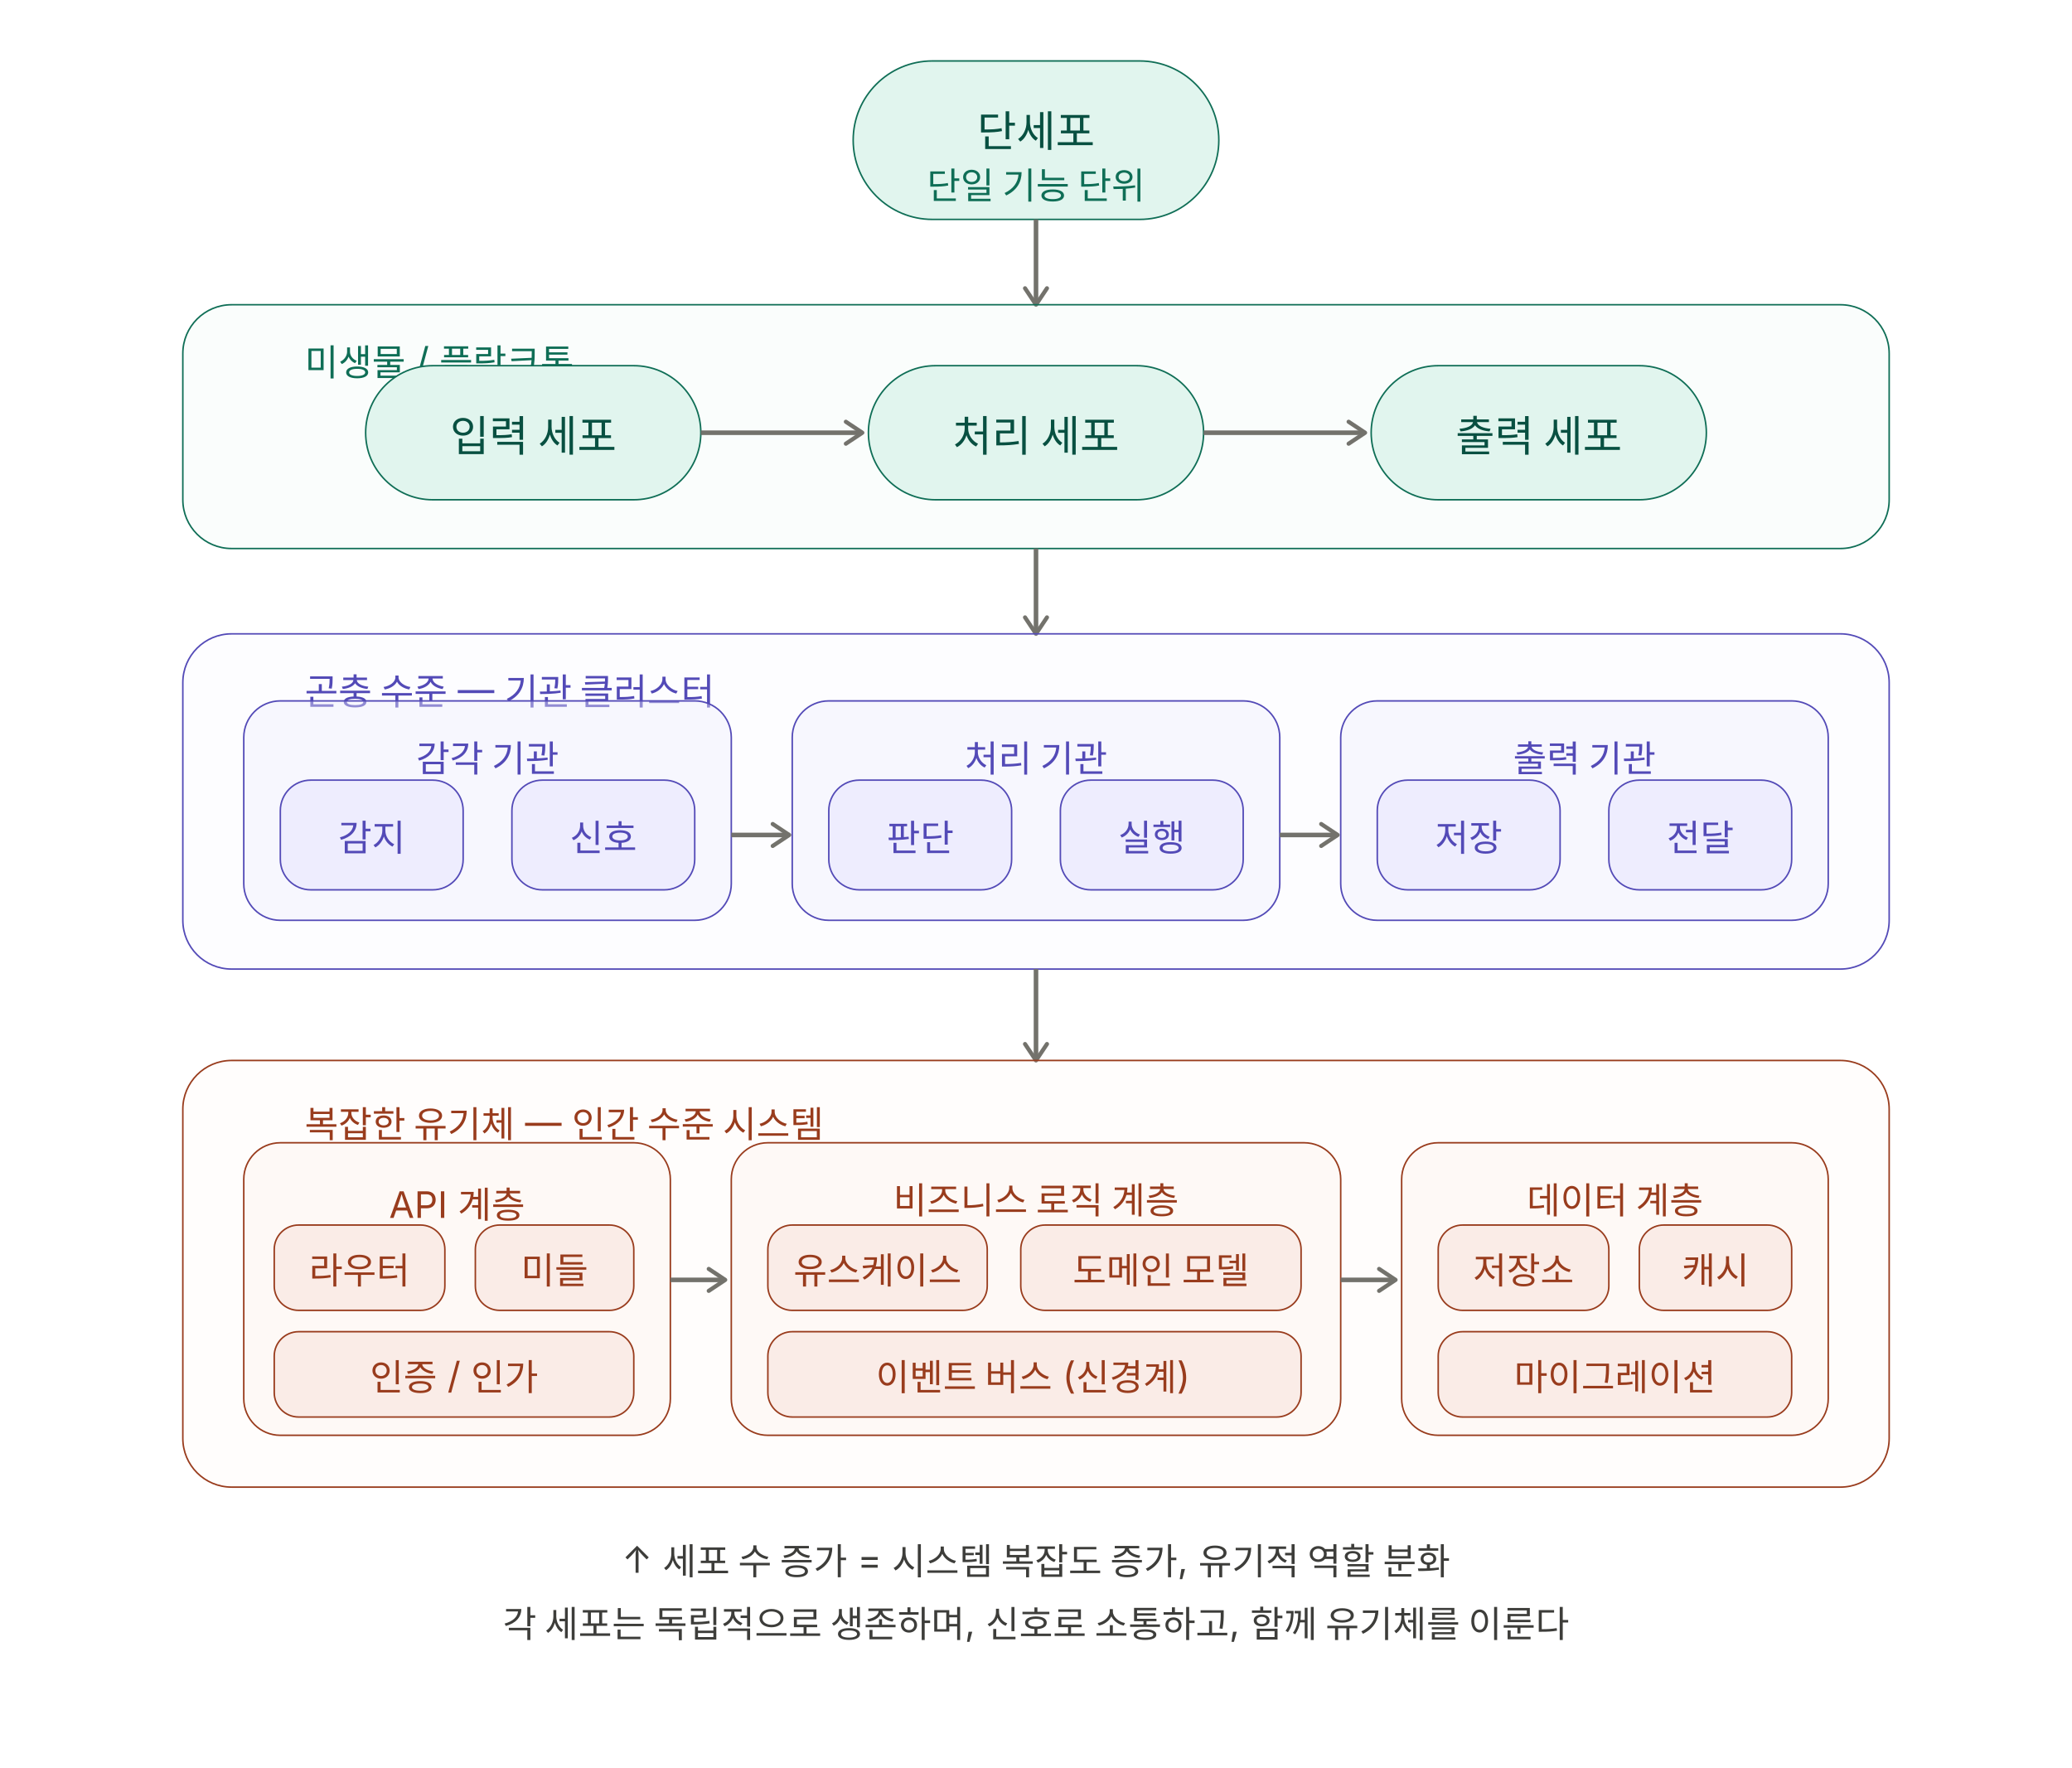
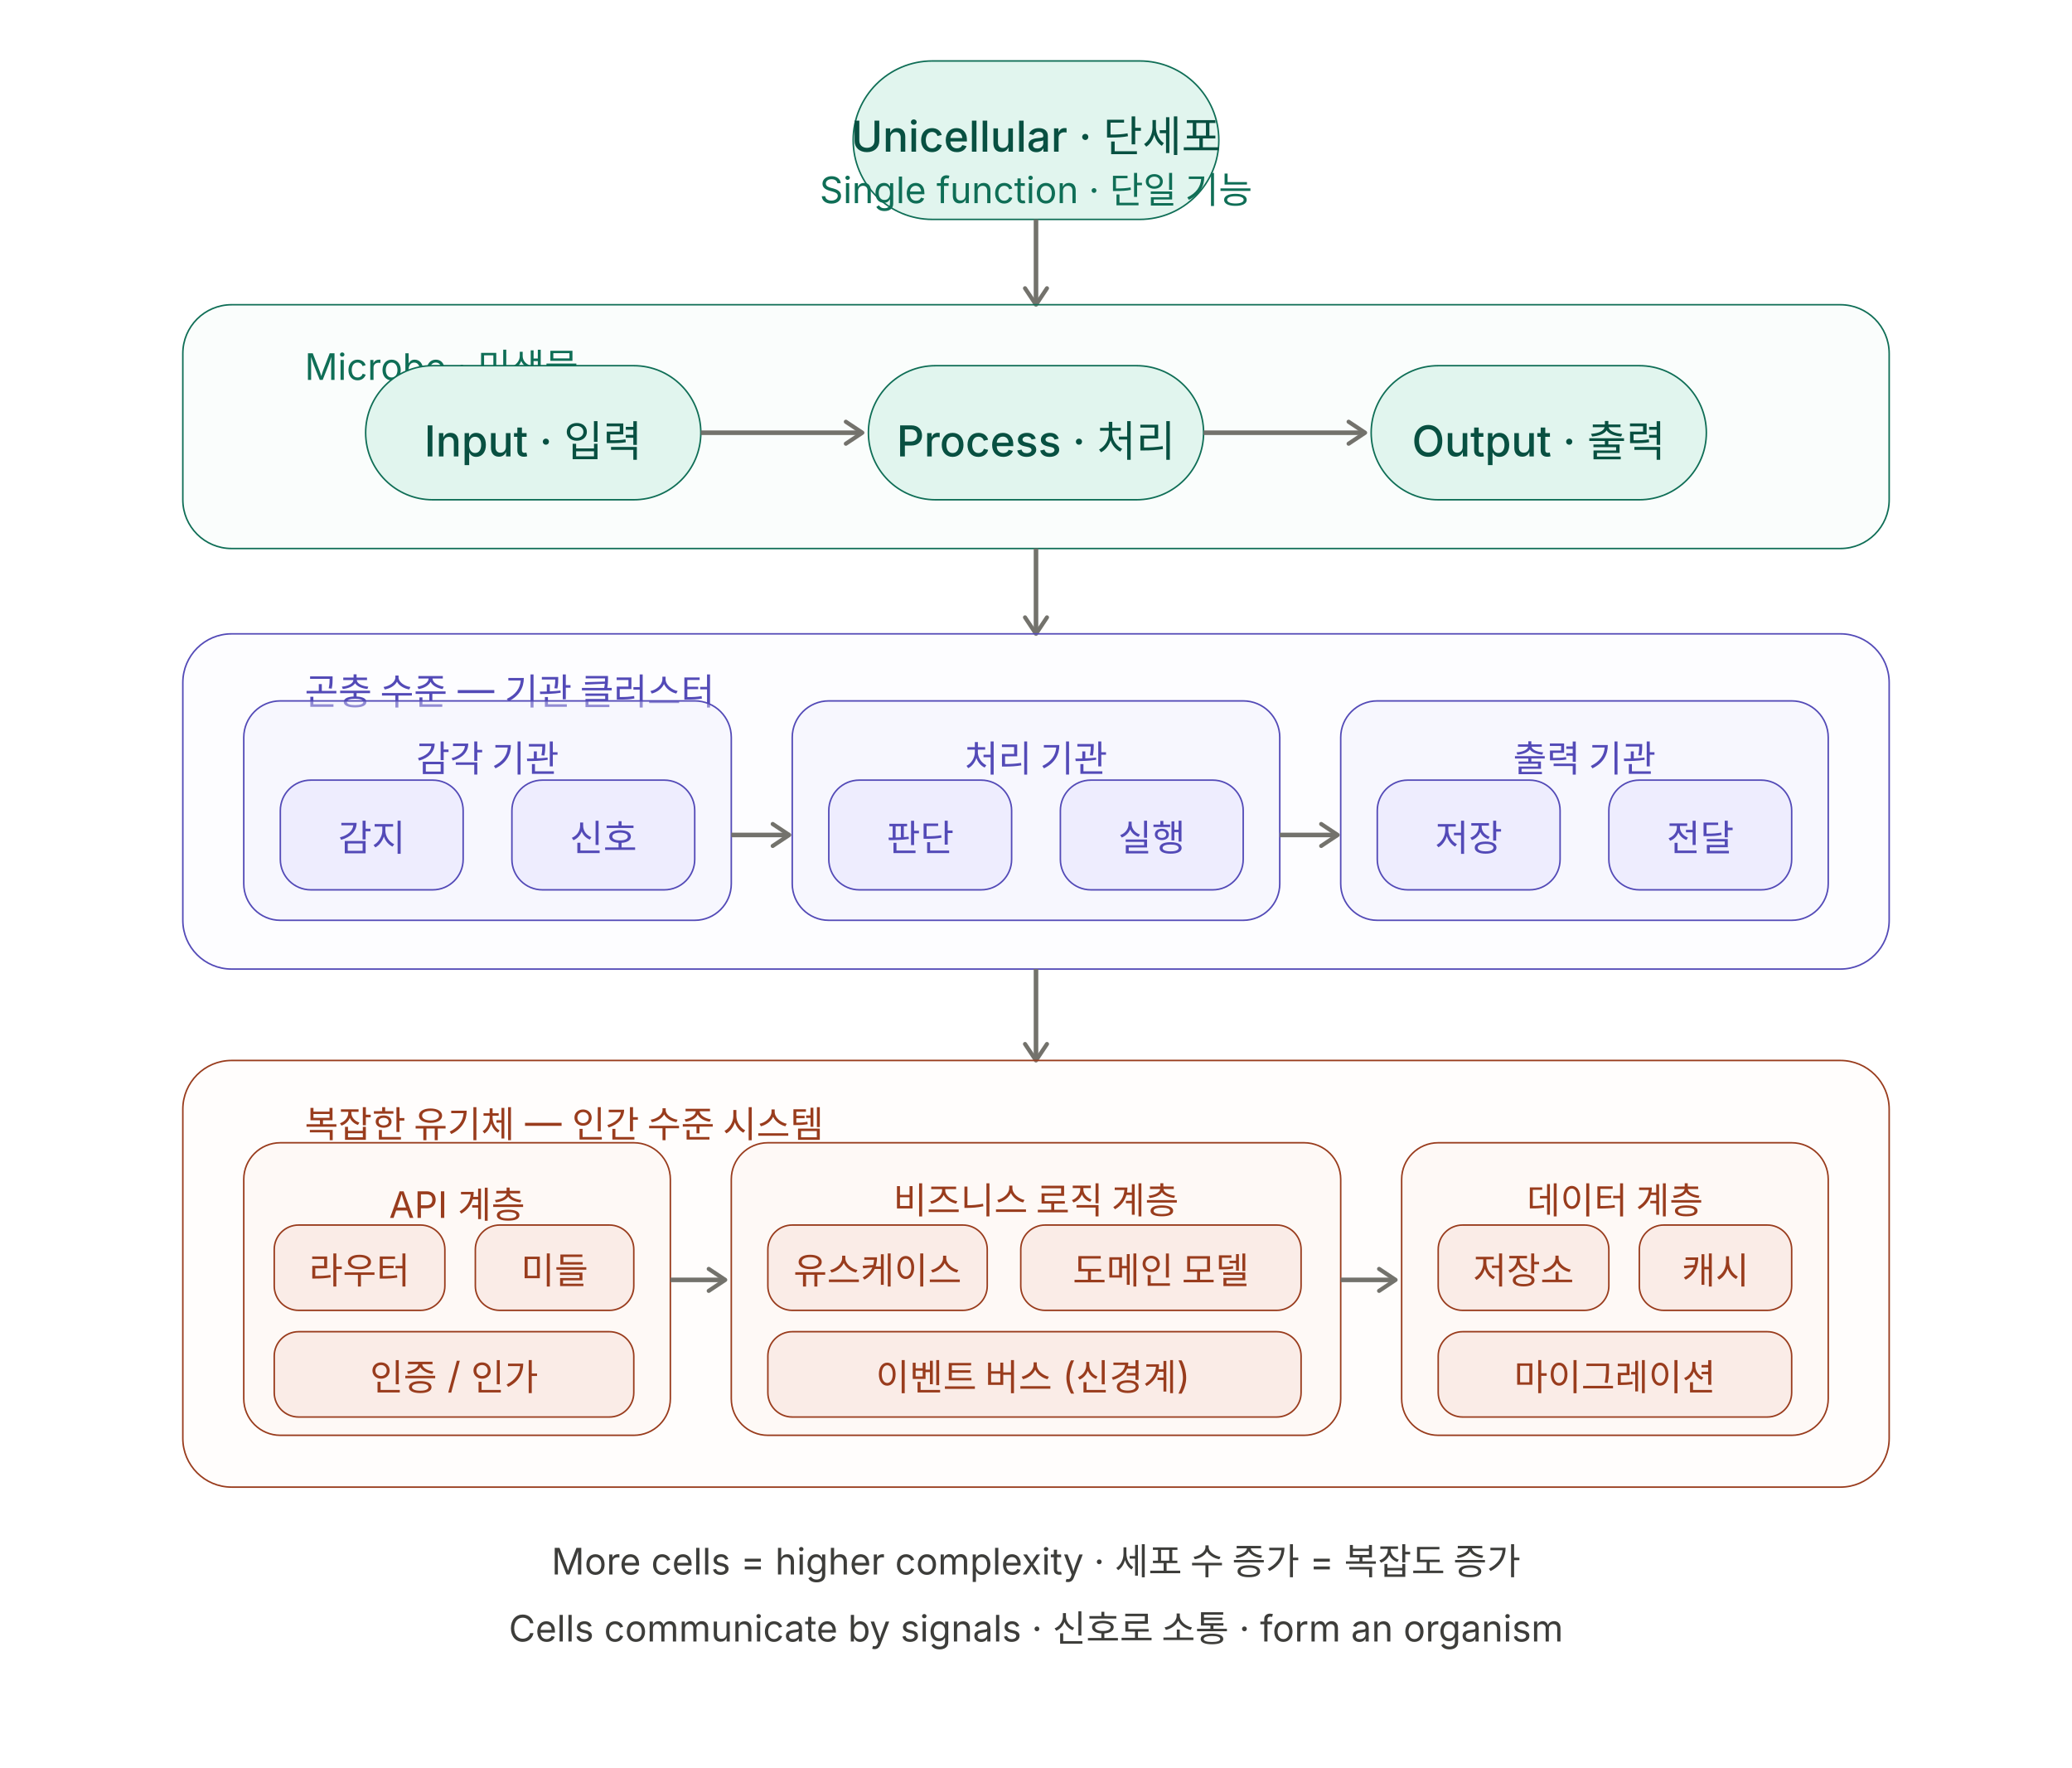
<svg xmlns="http://www.w3.org/2000/svg" width="100%" viewBox="0 0 680 580" role="img" style="">
  <defs>
    <marker id="arrow" viewBox="0 0 10 10" refX="8" refY="5" markerWidth="6" markerHeight="6" orient="auto-start-reverse">
      <path d="M2 1L8 5L2 9" fill="none" stroke="context-stroke" stroke-width="1.5" stroke-linecap="round" stroke-linejoin="round" />
    </marker>
  </defs>
  <g style="fill:rgb(0, 0, 0);stroke:none;color:rgb(0, 0, 0);stroke-width:1px;stroke-linecap:butt;stroke-linejoin:miter;opacity:1;font-family:&quot;Anthropic Sans&quot;, -apple-system, BlinkMacSystemFont, &quot;Segoe UI&quot;, sans-serif;font-size:20px;font-weight:400;text-anchor:start;dominant-baseline:auto">
    <rect x="280" y="20" width="120" height="52" rx="26" stroke-width="0.5" style="fill:rgb(225, 245, 238);stroke:rgb(15, 110, 86);color:rgb(0, 0, 0);stroke-width:0.5px;stroke-linecap:butt;stroke-linejoin:miter;opacity:1;font-family:&quot;Anthropic Sans&quot;, -apple-system, BlinkMacSystemFont, &quot;Segoe UI&quot;, sans-serif;font-size:20px;font-weight:400;text-anchor:start;dominant-baseline:auto" />
-     <text x="340" y="42" text-anchor="middle" dominant-baseline="central" style="fill:rgb(8, 80, 65);stroke:none;color:rgb(0, 0, 0);stroke-width:1px;stroke-linecap:butt;stroke-linejoin:miter;opacity:1;font-family:&quot;Anthropic Sans&quot;, -apple-system, BlinkMacSystemFont, &quot;Segoe UI&quot;, sans-serif;font-size:14px;font-weight:500;text-anchor:middle;dominant-baseline:central">단세포</text>
-     <text x="340" y="60" text-anchor="middle" dominant-baseline="central" style="fill:rgb(15, 110, 86);stroke:none;color:rgb(0, 0, 0);stroke-width:1px;stroke-linecap:butt;stroke-linejoin:miter;opacity:1;font-family:&quot;Anthropic Sans&quot;, -apple-system, BlinkMacSystemFont, &quot;Segoe UI&quot;, sans-serif;font-size:12px;font-weight:400;text-anchor:middle;dominant-baseline:central">단일 기능 단위</text>
+     <text x="340" y="42" text-anchor="middle" dominant-baseline="central" style="fill:rgb(8, 80, 65);stroke:none;color:rgb(0, 0, 0);stroke-width:1px;stroke-linecap:butt;stroke-linejoin:miter;opacity:1;font-family:&quot;Anthropic Sans&quot;, -apple-system, BlinkMacSystemFont, &quot;Segoe UI&quot;, sans-serif;font-size:14px;font-weight:500;text-anchor:middle;dominant-baseline:central">Unicellular · 단세포</text>
+     <text x="340" y="60" text-anchor="middle" dominant-baseline="central" style="fill:rgb(15, 110, 86);stroke:none;color:rgb(0, 0, 0);stroke-width:1px;stroke-linecap:butt;stroke-linejoin:miter;opacity:1;font-family:&quot;Anthropic Sans&quot;, -apple-system, BlinkMacSystemFont, &quot;Segoe UI&quot;, sans-serif;font-size:12px;font-weight:400;text-anchor:middle;dominant-baseline:central">Single function · 단일 기능</text>
  </g>
  <line x1="340" y1="72" x2="340" y2="100" marker-end="url(#arrow)" style="fill:none;stroke:rgb(115, 114, 108);color:rgb(0, 0, 0);stroke-width:1.5px;stroke-linecap:butt;stroke-linejoin:miter;opacity:1;font-family:&quot;Anthropic Sans&quot;, -apple-system, BlinkMacSystemFont, &quot;Segoe UI&quot;, sans-serif;font-size:20px;font-weight:400;text-anchor:start;dominant-baseline:auto" />
  <g style="fill:rgb(0, 0, 0);stroke:none;color:rgb(0, 0, 0);stroke-width:1px;stroke-linecap:butt;stroke-linejoin:miter;opacity:1;font-family:&quot;Anthropic Sans&quot;, -apple-system, BlinkMacSystemFont, &quot;Segoe UI&quot;, sans-serif;font-size:20px;font-weight:400;text-anchor:start;dominant-baseline:auto">
    <rect x="60" y="100" width="560" height="80" rx="16" stroke-width="0.5" fill-opacity="0.15" style="fill:rgb(225, 245, 238);stroke:rgb(15, 110, 86);color:rgb(0, 0, 0);stroke-width:0.5px;stroke-linecap:butt;stroke-linejoin:miter;opacity:1;font-family:&quot;Anthropic Sans&quot;, -apple-system, BlinkMacSystemFont, &quot;Segoe UI&quot;, sans-serif;font-size:20px;font-weight:400;text-anchor:start;dominant-baseline:auto" />
-     <text x="100" y="118" dominant-baseline="central" style="fill:rgb(15, 110, 86);stroke:none;color:rgb(0, 0, 0);stroke-width:1px;stroke-linecap:butt;stroke-linejoin:miter;opacity:1;font-family:&quot;Anthropic Sans&quot;, -apple-system, BlinkMacSystemFont, &quot;Segoe UI&quot;, sans-serif;font-size:12px;font-weight:400;text-anchor:start;dominant-baseline:central">미생물 / 플랑크톤</text>
+     <text x="100" y="118" dominant-baseline="central" style="fill:rgb(15, 110, 86);stroke:none;color:rgb(0, 0, 0);stroke-width:1px;stroke-linecap:butt;stroke-linejoin:miter;opacity:1;font-family:&quot;Anthropic Sans&quot;, -apple-system, BlinkMacSystemFont, &quot;Segoe UI&quot;, sans-serif;font-size:12px;font-weight:400;text-anchor:start;dominant-baseline:central">Microbe · 미생물</text>
  </g>
  <g style="fill:rgb(0, 0, 0);stroke:none;color:rgb(0, 0, 0);stroke-width:1px;stroke-linecap:butt;stroke-linejoin:miter;opacity:1;font-family:&quot;Anthropic Sans&quot;, -apple-system, BlinkMacSystemFont, &quot;Segoe UI&quot;, sans-serif;font-size:20px;font-weight:400;text-anchor:start;dominant-baseline:auto">
    <rect x="120" y="120" width="110" height="44" rx="22" stroke-width="0.5" style="fill:rgb(225, 245, 238);stroke:rgb(15, 110, 86);color:rgb(0, 0, 0);stroke-width:0.5px;stroke-linecap:butt;stroke-linejoin:miter;opacity:1;font-family:&quot;Anthropic Sans&quot;, -apple-system, BlinkMacSystemFont, &quot;Segoe UI&quot;, sans-serif;font-size:20px;font-weight:400;text-anchor:start;dominant-baseline:auto" />
-     <text x="175" y="142" text-anchor="middle" dominant-baseline="central" style="fill:rgb(8, 80, 65);stroke:none;color:rgb(0, 0, 0);stroke-width:1px;stroke-linecap:butt;stroke-linejoin:miter;opacity:1;font-family:&quot;Anthropic Sans&quot;, -apple-system, BlinkMacSystemFont, &quot;Segoe UI&quot;, sans-serif;font-size:14px;font-weight:500;text-anchor:middle;dominant-baseline:central">입력 세포</text>
+     <text x="175" y="142" text-anchor="middle" dominant-baseline="central" style="fill:rgb(8, 80, 65);stroke:none;color:rgb(0, 0, 0);stroke-width:1px;stroke-linecap:butt;stroke-linejoin:miter;opacity:1;font-family:&quot;Anthropic Sans&quot;, -apple-system, BlinkMacSystemFont, &quot;Segoe UI&quot;, sans-serif;font-size:14px;font-weight:500;text-anchor:middle;dominant-baseline:central">Input · 입력</text>
  </g>
  <g style="fill:rgb(0, 0, 0);stroke:none;color:rgb(0, 0, 0);stroke-width:1px;stroke-linecap:butt;stroke-linejoin:miter;opacity:1;font-family:&quot;Anthropic Sans&quot;, -apple-system, BlinkMacSystemFont, &quot;Segoe UI&quot;, sans-serif;font-size:20px;font-weight:400;text-anchor:start;dominant-baseline:auto">
    <rect x="285" y="120" width="110" height="44" rx="22" stroke-width="0.5" style="fill:rgb(225, 245, 238);stroke:rgb(15, 110, 86);color:rgb(0, 0, 0);stroke-width:0.5px;stroke-linecap:butt;stroke-linejoin:miter;opacity:1;font-family:&quot;Anthropic Sans&quot;, -apple-system, BlinkMacSystemFont, &quot;Segoe UI&quot;, sans-serif;font-size:20px;font-weight:400;text-anchor:start;dominant-baseline:auto" />
-     <text x="340" y="142" text-anchor="middle" dominant-baseline="central" style="fill:rgb(8, 80, 65);stroke:none;color:rgb(0, 0, 0);stroke-width:1px;stroke-linecap:butt;stroke-linejoin:miter;opacity:1;font-family:&quot;Anthropic Sans&quot;, -apple-system, BlinkMacSystemFont, &quot;Segoe UI&quot;, sans-serif;font-size:14px;font-weight:500;text-anchor:middle;dominant-baseline:central">처리 세포</text>
+     <text x="340" y="142" text-anchor="middle" dominant-baseline="central" style="fill:rgb(8, 80, 65);stroke:none;color:rgb(0, 0, 0);stroke-width:1px;stroke-linecap:butt;stroke-linejoin:miter;opacity:1;font-family:&quot;Anthropic Sans&quot;, -apple-system, BlinkMacSystemFont, &quot;Segoe UI&quot;, sans-serif;font-size:14px;font-weight:500;text-anchor:middle;dominant-baseline:central">Process · 처리</text>
  </g>
  <g style="fill:rgb(0, 0, 0);stroke:none;color:rgb(0, 0, 0);stroke-width:1px;stroke-linecap:butt;stroke-linejoin:miter;opacity:1;font-family:&quot;Anthropic Sans&quot;, -apple-system, BlinkMacSystemFont, &quot;Segoe UI&quot;, sans-serif;font-size:20px;font-weight:400;text-anchor:start;dominant-baseline:auto">
    <rect x="450" y="120" width="110" height="44" rx="22" stroke-width="0.5" style="fill:rgb(225, 245, 238);stroke:rgb(15, 110, 86);color:rgb(0, 0, 0);stroke-width:0.5px;stroke-linecap:butt;stroke-linejoin:miter;opacity:1;font-family:&quot;Anthropic Sans&quot;, -apple-system, BlinkMacSystemFont, &quot;Segoe UI&quot;, sans-serif;font-size:20px;font-weight:400;text-anchor:start;dominant-baseline:auto" />
-     <text x="505" y="142" text-anchor="middle" dominant-baseline="central" style="fill:rgb(8, 80, 65);stroke:none;color:rgb(0, 0, 0);stroke-width:1px;stroke-linecap:butt;stroke-linejoin:miter;opacity:1;font-family:&quot;Anthropic Sans&quot;, -apple-system, BlinkMacSystemFont, &quot;Segoe UI&quot;, sans-serif;font-size:14px;font-weight:500;text-anchor:middle;dominant-baseline:central">출력 세포</text>
+     <text x="505" y="142" text-anchor="middle" dominant-baseline="central" style="fill:rgb(8, 80, 65);stroke:none;color:rgb(0, 0, 0);stroke-width:1px;stroke-linecap:butt;stroke-linejoin:miter;opacity:1;font-family:&quot;Anthropic Sans&quot;, -apple-system, BlinkMacSystemFont, &quot;Segoe UI&quot;, sans-serif;font-size:14px;font-weight:500;text-anchor:middle;dominant-baseline:central">Output · 출력</text>
  </g>
  <line x1="230" y1="142" x2="283" y2="142" marker-end="url(#arrow)" style="fill:none;stroke:rgb(115, 114, 108);color:rgb(0, 0, 0);stroke-width:1.5px;stroke-linecap:butt;stroke-linejoin:miter;opacity:1;font-family:&quot;Anthropic Sans&quot;, -apple-system, BlinkMacSystemFont, &quot;Segoe UI&quot;, sans-serif;font-size:20px;font-weight:400;text-anchor:start;dominant-baseline:auto" />
  <line x1="395" y1="142" x2="448" y2="142" marker-end="url(#arrow)" style="fill:none;stroke:rgb(115, 114, 108);color:rgb(0, 0, 0);stroke-width:1.5px;stroke-linecap:butt;stroke-linejoin:miter;opacity:1;font-family:&quot;Anthropic Sans&quot;, -apple-system, BlinkMacSystemFont, &quot;Segoe UI&quot;, sans-serif;font-size:20px;font-weight:400;text-anchor:start;dominant-baseline:auto" />
  <line x1="340" y1="180" x2="340" y2="208" marker-end="url(#arrow)" style="fill:none;stroke:rgb(115, 114, 108);color:rgb(0, 0, 0);stroke-width:1.5px;stroke-linecap:butt;stroke-linejoin:miter;opacity:1;font-family:&quot;Anthropic Sans&quot;, -apple-system, BlinkMacSystemFont, &quot;Segoe UI&quot;, sans-serif;font-size:20px;font-weight:400;text-anchor:start;dominant-baseline:auto" />
  <g style="fill:rgb(0, 0, 0);stroke:none;color:rgb(0, 0, 0);stroke-width:1px;stroke-linecap:butt;stroke-linejoin:miter;opacity:1;font-family:&quot;Anthropic Sans&quot;, -apple-system, BlinkMacSystemFont, &quot;Segoe UI&quot;, sans-serif;font-size:20px;font-weight:400;text-anchor:start;dominant-baseline:auto">
    <rect x="60" y="208" width="560" height="110" rx="16" stroke-width="0.5" fill-opacity="0.12" style="fill:rgb(238, 237, 254);stroke:rgb(83, 74, 183);color:rgb(0, 0, 0);stroke-width:0.5px;stroke-linecap:butt;stroke-linejoin:miter;opacity:1;font-family:&quot;Anthropic Sans&quot;, -apple-system, BlinkMacSystemFont, &quot;Segoe UI&quot;, sans-serif;font-size:20px;font-weight:400;text-anchor:start;dominant-baseline:auto" />
    <text x="100" y="226" dominant-baseline="central" style="fill:rgb(83, 74, 183);stroke:none;color:rgb(0, 0, 0);stroke-width:1px;stroke-linecap:butt;stroke-linejoin:miter;opacity:1;font-family:&quot;Anthropic Sans&quot;, -apple-system, BlinkMacSystemFont, &quot;Segoe UI&quot;, sans-serif;font-size:12px;font-weight:400;text-anchor:start;dominant-baseline:central">곤충 수준 — 기관 클러스터</text>
  </g>
  <g style="fill:rgb(0, 0, 0);stroke:none;color:rgb(0, 0, 0);stroke-width:1px;stroke-linecap:butt;stroke-linejoin:miter;opacity:1;font-family:&quot;Anthropic Sans&quot;, -apple-system, BlinkMacSystemFont, &quot;Segoe UI&quot;, sans-serif;font-size:20px;font-weight:400;text-anchor:start;dominant-baseline:auto">
    <rect x="80" y="230" width="160" height="72" rx="12" stroke-width="0.5" fill-opacity="0.4" style="fill:rgb(238, 237, 254);stroke:rgb(83, 74, 183);color:rgb(0, 0, 0);stroke-width:0.5px;stroke-linecap:butt;stroke-linejoin:miter;opacity:1;font-family:&quot;Anthropic Sans&quot;, -apple-system, BlinkMacSystemFont, &quot;Segoe UI&quot;, sans-serif;font-size:20px;font-weight:400;text-anchor:start;dominant-baseline:auto" />
    <text x="160" y="248" text-anchor="middle" dominant-baseline="central" style="fill:rgb(83, 74, 183);stroke:none;color:rgb(0, 0, 0);stroke-width:1px;stroke-linecap:butt;stroke-linejoin:miter;opacity:1;font-family:&quot;Anthropic Sans&quot;, -apple-system, BlinkMacSystemFont, &quot;Segoe UI&quot;, sans-serif;font-size:12px;font-weight:400;text-anchor:middle;dominant-baseline:central">감각 기관</text>
  </g>
  <g style="fill:rgb(0, 0, 0);stroke:none;color:rgb(0, 0, 0);stroke-width:1px;stroke-linecap:butt;stroke-linejoin:miter;opacity:1;font-family:&quot;Anthropic Sans&quot;, -apple-system, BlinkMacSystemFont, &quot;Segoe UI&quot;, sans-serif;font-size:20px;font-weight:400;text-anchor:start;dominant-baseline:auto">
    <rect x="92" y="256" width="60" height="36" rx="10" stroke-width="0.5" style="fill:rgb(238, 237, 254);stroke:rgb(83, 74, 183);color:rgb(0, 0, 0);stroke-width:0.5px;stroke-linecap:butt;stroke-linejoin:miter;opacity:1;font-family:&quot;Anthropic Sans&quot;, -apple-system, BlinkMacSystemFont, &quot;Segoe UI&quot;, sans-serif;font-size:20px;font-weight:400;text-anchor:start;dominant-baseline:auto" />
    <text x="122" y="274" text-anchor="middle" dominant-baseline="central" style="fill:rgb(83, 74, 183);stroke:none;color:rgb(0, 0, 0);stroke-width:1px;stroke-linecap:butt;stroke-linejoin:miter;opacity:1;font-family:&quot;Anthropic Sans&quot;, -apple-system, BlinkMacSystemFont, &quot;Segoe UI&quot;, sans-serif;font-size:12px;font-weight:400;text-anchor:middle;dominant-baseline:central">감지</text>
  </g>
  <g style="fill:rgb(0, 0, 0);stroke:none;color:rgb(0, 0, 0);stroke-width:1px;stroke-linecap:butt;stroke-linejoin:miter;opacity:1;font-family:&quot;Anthropic Sans&quot;, -apple-system, BlinkMacSystemFont, &quot;Segoe UI&quot;, sans-serif;font-size:20px;font-weight:400;text-anchor:start;dominant-baseline:auto">
    <rect x="168" y="256" width="60" height="36" rx="10" stroke-width="0.5" style="fill:rgb(238, 237, 254);stroke:rgb(83, 74, 183);color:rgb(0, 0, 0);stroke-width:0.5px;stroke-linecap:butt;stroke-linejoin:miter;opacity:1;font-family:&quot;Anthropic Sans&quot;, -apple-system, BlinkMacSystemFont, &quot;Segoe UI&quot;, sans-serif;font-size:20px;font-weight:400;text-anchor:start;dominant-baseline:auto" />
    <text x="198" y="274" text-anchor="middle" dominant-baseline="central" style="fill:rgb(83, 74, 183);stroke:none;color:rgb(0, 0, 0);stroke-width:1px;stroke-linecap:butt;stroke-linejoin:miter;opacity:1;font-family:&quot;Anthropic Sans&quot;, -apple-system, BlinkMacSystemFont, &quot;Segoe UI&quot;, sans-serif;font-size:12px;font-weight:400;text-anchor:middle;dominant-baseline:central">신호</text>
  </g>
  <g style="fill:rgb(0, 0, 0);stroke:none;color:rgb(0, 0, 0);stroke-width:1px;stroke-linecap:butt;stroke-linejoin:miter;opacity:1;font-family:&quot;Anthropic Sans&quot;, -apple-system, BlinkMacSystemFont, &quot;Segoe UI&quot;, sans-serif;font-size:20px;font-weight:400;text-anchor:start;dominant-baseline:auto">
    <rect x="260" y="230" width="160" height="72" rx="12" stroke-width="0.5" fill-opacity="0.4" style="fill:rgb(238, 237, 254);stroke:rgb(83, 74, 183);color:rgb(0, 0, 0);stroke-width:0.5px;stroke-linecap:butt;stroke-linejoin:miter;opacity:1;font-family:&quot;Anthropic Sans&quot;, -apple-system, BlinkMacSystemFont, &quot;Segoe UI&quot;, sans-serif;font-size:20px;font-weight:400;text-anchor:start;dominant-baseline:auto" />
    <text x="340" y="248" text-anchor="middle" dominant-baseline="central" style="fill:rgb(83, 74, 183);stroke:none;color:rgb(0, 0, 0);stroke-width:1px;stroke-linecap:butt;stroke-linejoin:miter;opacity:1;font-family:&quot;Anthropic Sans&quot;, -apple-system, BlinkMacSystemFont, &quot;Segoe UI&quot;, sans-serif;font-size:12px;font-weight:400;text-anchor:middle;dominant-baseline:central">처리 기관</text>
  </g>
  <g style="fill:rgb(0, 0, 0);stroke:none;color:rgb(0, 0, 0);stroke-width:1px;stroke-linecap:butt;stroke-linejoin:miter;opacity:1;font-family:&quot;Anthropic Sans&quot;, -apple-system, BlinkMacSystemFont, &quot;Segoe UI&quot;, sans-serif;font-size:20px;font-weight:400;text-anchor:start;dominant-baseline:auto">
    <rect x="272" y="256" width="60" height="36" rx="10" stroke-width="0.5" style="fill:rgb(238, 237, 254);stroke:rgb(83, 74, 183);color:rgb(0, 0, 0);stroke-width:0.5px;stroke-linecap:butt;stroke-linejoin:miter;opacity:1;font-family:&quot;Anthropic Sans&quot;, -apple-system, BlinkMacSystemFont, &quot;Segoe UI&quot;, sans-serif;font-size:20px;font-weight:400;text-anchor:start;dominant-baseline:auto" />
    <text x="302" y="274" text-anchor="middle" dominant-baseline="central" style="fill:rgb(83, 74, 183);stroke:none;color:rgb(0, 0, 0);stroke-width:1px;stroke-linecap:butt;stroke-linejoin:miter;opacity:1;font-family:&quot;Anthropic Sans&quot;, -apple-system, BlinkMacSystemFont, &quot;Segoe UI&quot;, sans-serif;font-size:12px;font-weight:400;text-anchor:middle;dominant-baseline:central">판단</text>
  </g>
  <g style="fill:rgb(0, 0, 0);stroke:none;color:rgb(0, 0, 0);stroke-width:1px;stroke-linecap:butt;stroke-linejoin:miter;opacity:1;font-family:&quot;Anthropic Sans&quot;, -apple-system, BlinkMacSystemFont, &quot;Segoe UI&quot;, sans-serif;font-size:20px;font-weight:400;text-anchor:start;dominant-baseline:auto">
    <rect x="348" y="256" width="60" height="36" rx="10" stroke-width="0.5" style="fill:rgb(238, 237, 254);stroke:rgb(83, 74, 183);color:rgb(0, 0, 0);stroke-width:0.5px;stroke-linecap:butt;stroke-linejoin:miter;opacity:1;font-family:&quot;Anthropic Sans&quot;, -apple-system, BlinkMacSystemFont, &quot;Segoe UI&quot;, sans-serif;font-size:20px;font-weight:400;text-anchor:start;dominant-baseline:auto" />
    <text x="378" y="274" text-anchor="middle" dominant-baseline="central" style="fill:rgb(83, 74, 183);stroke:none;color:rgb(0, 0, 0);stroke-width:1px;stroke-linecap:butt;stroke-linejoin:miter;opacity:1;font-family:&quot;Anthropic Sans&quot;, -apple-system, BlinkMacSystemFont, &quot;Segoe UI&quot;, sans-serif;font-size:12px;font-weight:400;text-anchor:middle;dominant-baseline:central">실행</text>
  </g>
  <g style="fill:rgb(0, 0, 0);stroke:none;color:rgb(0, 0, 0);stroke-width:1px;stroke-linecap:butt;stroke-linejoin:miter;opacity:1;font-family:&quot;Anthropic Sans&quot;, -apple-system, BlinkMacSystemFont, &quot;Segoe UI&quot;, sans-serif;font-size:20px;font-weight:400;text-anchor:start;dominant-baseline:auto">
    <rect x="440" y="230" width="160" height="72" rx="12" stroke-width="0.5" fill-opacity="0.4" style="fill:rgb(238, 237, 254);stroke:rgb(83, 74, 183);color:rgb(0, 0, 0);stroke-width:0.5px;stroke-linecap:butt;stroke-linejoin:miter;opacity:1;font-family:&quot;Anthropic Sans&quot;, -apple-system, BlinkMacSystemFont, &quot;Segoe UI&quot;, sans-serif;font-size:20px;font-weight:400;text-anchor:start;dominant-baseline:auto" />
    <text x="520" y="248" text-anchor="middle" dominant-baseline="central" style="fill:rgb(83, 74, 183);stroke:none;color:rgb(0, 0, 0);stroke-width:1px;stroke-linecap:butt;stroke-linejoin:miter;opacity:1;font-family:&quot;Anthropic Sans&quot;, -apple-system, BlinkMacSystemFont, &quot;Segoe UI&quot;, sans-serif;font-size:12px;font-weight:400;text-anchor:middle;dominant-baseline:central">출력 기관</text>
  </g>
  <g style="fill:rgb(0, 0, 0);stroke:none;color:rgb(0, 0, 0);stroke-width:1px;stroke-linecap:butt;stroke-linejoin:miter;opacity:1;font-family:&quot;Anthropic Sans&quot;, -apple-system, BlinkMacSystemFont, &quot;Segoe UI&quot;, sans-serif;font-size:20px;font-weight:400;text-anchor:start;dominant-baseline:auto">
    <rect x="452" y="256" width="60" height="36" rx="10" stroke-width="0.5" style="fill:rgb(238, 237, 254);stroke:rgb(83, 74, 183);color:rgb(0, 0, 0);stroke-width:0.5px;stroke-linecap:butt;stroke-linejoin:miter;opacity:1;font-family:&quot;Anthropic Sans&quot;, -apple-system, BlinkMacSystemFont, &quot;Segoe UI&quot;, sans-serif;font-size:20px;font-weight:400;text-anchor:start;dominant-baseline:auto" />
    <text x="482" y="274" text-anchor="middle" dominant-baseline="central" style="fill:rgb(83, 74, 183);stroke:none;color:rgb(0, 0, 0);stroke-width:1px;stroke-linecap:butt;stroke-linejoin:miter;opacity:1;font-family:&quot;Anthropic Sans&quot;, -apple-system, BlinkMacSystemFont, &quot;Segoe UI&quot;, sans-serif;font-size:12px;font-weight:400;text-anchor:middle;dominant-baseline:central">저장</text>
  </g>
  <g style="fill:rgb(0, 0, 0);stroke:none;color:rgb(0, 0, 0);stroke-width:1px;stroke-linecap:butt;stroke-linejoin:miter;opacity:1;font-family:&quot;Anthropic Sans&quot;, -apple-system, BlinkMacSystemFont, &quot;Segoe UI&quot;, sans-serif;font-size:20px;font-weight:400;text-anchor:start;dominant-baseline:auto">
    <rect x="528" y="256" width="60" height="36" rx="10" stroke-width="0.5" style="fill:rgb(238, 237, 254);stroke:rgb(83, 74, 183);color:rgb(0, 0, 0);stroke-width:0.5px;stroke-linecap:butt;stroke-linejoin:miter;opacity:1;font-family:&quot;Anthropic Sans&quot;, -apple-system, BlinkMacSystemFont, &quot;Segoe UI&quot;, sans-serif;font-size:20px;font-weight:400;text-anchor:start;dominant-baseline:auto" />
    <text x="558" y="274" text-anchor="middle" dominant-baseline="central" style="fill:rgb(83, 74, 183);stroke:none;color:rgb(0, 0, 0);stroke-width:1px;stroke-linecap:butt;stroke-linejoin:miter;opacity:1;font-family:&quot;Anthropic Sans&quot;, -apple-system, BlinkMacSystemFont, &quot;Segoe UI&quot;, sans-serif;font-size:12px;font-weight:400;text-anchor:middle;dominant-baseline:central">전달</text>
  </g>
  <line x1="240" y1="274" x2="259" y2="274" marker-end="url(#arrow)" style="fill:none;stroke:rgb(115, 114, 108);color:rgb(0, 0, 0);stroke-width:1.5px;stroke-linecap:butt;stroke-linejoin:miter;opacity:1;font-family:&quot;Anthropic Sans&quot;, -apple-system, BlinkMacSystemFont, &quot;Segoe UI&quot;, sans-serif;font-size:20px;font-weight:400;text-anchor:start;dominant-baseline:auto" />
  <line x1="420" y1="274" x2="439" y2="274" marker-end="url(#arrow)" style="fill:none;stroke:rgb(115, 114, 108);color:rgb(0, 0, 0);stroke-width:1.5px;stroke-linecap:butt;stroke-linejoin:miter;opacity:1;font-family:&quot;Anthropic Sans&quot;, -apple-system, BlinkMacSystemFont, &quot;Segoe UI&quot;, sans-serif;font-size:20px;font-weight:400;text-anchor:start;dominant-baseline:auto" />
  <line x1="340" y1="318" x2="340" y2="348" marker-end="url(#arrow)" style="fill:none;stroke:rgb(115, 114, 108);color:rgb(0, 0, 0);stroke-width:1.5px;stroke-linecap:butt;stroke-linejoin:miter;opacity:1;font-family:&quot;Anthropic Sans&quot;, -apple-system, BlinkMacSystemFont, &quot;Segoe UI&quot;, sans-serif;font-size:20px;font-weight:400;text-anchor:start;dominant-baseline:auto" />
  <g style="fill:rgb(0, 0, 0);stroke:none;color:rgb(0, 0, 0);stroke-width:1px;stroke-linecap:butt;stroke-linejoin:miter;opacity:1;font-family:&quot;Anthropic Sans&quot;, -apple-system, BlinkMacSystemFont, &quot;Segoe UI&quot;, sans-serif;font-size:20px;font-weight:400;text-anchor:start;dominant-baseline:auto">
    <rect x="60" y="348" width="560" height="140" rx="16" stroke-width="0.5" fill-opacity="0.12" style="fill:rgb(250, 236, 231);stroke:rgb(153, 60, 29);color:rgb(0, 0, 0);stroke-width:0.5px;stroke-linecap:butt;stroke-linejoin:miter;opacity:1;font-family:&quot;Anthropic Sans&quot;, -apple-system, BlinkMacSystemFont, &quot;Segoe UI&quot;, sans-serif;font-size:20px;font-weight:400;text-anchor:start;dominant-baseline:auto" />
    <text x="100" y="368" dominant-baseline="central" style="fill:rgb(153, 60, 29);stroke:none;color:rgb(0, 0, 0);stroke-width:1px;stroke-linecap:butt;stroke-linejoin:miter;opacity:1;font-family:&quot;Anthropic Sans&quot;, -apple-system, BlinkMacSystemFont, &quot;Segoe UI&quot;, sans-serif;font-size:12px;font-weight:400;text-anchor:start;dominant-baseline:central">복잡한 유기체 — 인간 수준 시스템</text>
  </g>
  <g style="fill:rgb(0, 0, 0);stroke:none;color:rgb(0, 0, 0);stroke-width:1px;stroke-linecap:butt;stroke-linejoin:miter;opacity:1;font-family:&quot;Anthropic Sans&quot;, -apple-system, BlinkMacSystemFont, &quot;Segoe UI&quot;, sans-serif;font-size:20px;font-weight:400;text-anchor:start;dominant-baseline:auto">
    <rect x="80" y="375" width="140" height="96" rx="12" stroke-width="0.5" fill-opacity="0.3" style="fill:rgb(250, 236, 231);stroke:rgb(153, 60, 29);color:rgb(0, 0, 0);stroke-width:0.5px;stroke-linecap:butt;stroke-linejoin:miter;opacity:1;font-family:&quot;Anthropic Sans&quot;, -apple-system, BlinkMacSystemFont, &quot;Segoe UI&quot;, sans-serif;font-size:20px;font-weight:400;text-anchor:start;dominant-baseline:auto" />
    <text x="150" y="393" text-anchor="middle" dominant-baseline="central" style="fill:rgb(153, 60, 29);stroke:none;color:rgb(0, 0, 0);stroke-width:1px;stroke-linecap:butt;stroke-linejoin:miter;opacity:1;font-family:&quot;Anthropic Sans&quot;, -apple-system, BlinkMacSystemFont, &quot;Segoe UI&quot;, sans-serif;font-size:12px;font-weight:400;text-anchor:middle;dominant-baseline:central">API 계층</text>
  </g>
  <g style="fill:rgb(0, 0, 0);stroke:none;color:rgb(0, 0, 0);stroke-width:1px;stroke-linecap:butt;stroke-linejoin:miter;opacity:1;font-family:&quot;Anthropic Sans&quot;, -apple-system, BlinkMacSystemFont, &quot;Segoe UI&quot;, sans-serif;font-size:20px;font-weight:400;text-anchor:start;dominant-baseline:auto">
    <rect x="90" y="402" width="56" height="28" rx="8" stroke-width="0.5" style="fill:rgb(250, 236, 231);stroke:rgb(153, 60, 29);color:rgb(0, 0, 0);stroke-width:0.5px;stroke-linecap:butt;stroke-linejoin:miter;opacity:1;font-family:&quot;Anthropic Sans&quot;, -apple-system, BlinkMacSystemFont, &quot;Segoe UI&quot;, sans-serif;font-size:20px;font-weight:400;text-anchor:start;dominant-baseline:auto" />
    <text x="118" y="416" text-anchor="middle" dominant-baseline="central" style="fill:rgb(153, 60, 29);stroke:none;color:rgb(0, 0, 0);stroke-width:1px;stroke-linecap:butt;stroke-linejoin:miter;opacity:1;font-family:&quot;Anthropic Sans&quot;, -apple-system, BlinkMacSystemFont, &quot;Segoe UI&quot;, sans-serif;font-size:12px;font-weight:400;text-anchor:middle;dominant-baseline:central">라우터</text>
  </g>
  <g style="fill:rgb(0, 0, 0);stroke:none;color:rgb(0, 0, 0);stroke-width:1px;stroke-linecap:butt;stroke-linejoin:miter;opacity:1;font-family:&quot;Anthropic Sans&quot;, -apple-system, BlinkMacSystemFont, &quot;Segoe UI&quot;, sans-serif;font-size:20px;font-weight:400;text-anchor:start;dominant-baseline:auto">
    <rect x="156" y="402" width="52" height="28" rx="8" stroke-width="0.5" style="fill:rgb(250, 236, 231);stroke:rgb(153, 60, 29);color:rgb(0, 0, 0);stroke-width:0.5px;stroke-linecap:butt;stroke-linejoin:miter;opacity:1;font-family:&quot;Anthropic Sans&quot;, -apple-system, BlinkMacSystemFont, &quot;Segoe UI&quot;, sans-serif;font-size:20px;font-weight:400;text-anchor:start;dominant-baseline:auto" />
    <text x="182" y="416" text-anchor="middle" dominant-baseline="central" style="fill:rgb(153, 60, 29);stroke:none;color:rgb(0, 0, 0);stroke-width:1px;stroke-linecap:butt;stroke-linejoin:miter;opacity:1;font-family:&quot;Anthropic Sans&quot;, -apple-system, BlinkMacSystemFont, &quot;Segoe UI&quot;, sans-serif;font-size:12px;font-weight:400;text-anchor:middle;dominant-baseline:central">미들</text>
  </g>
  <g style="fill:rgb(0, 0, 0);stroke:none;color:rgb(0, 0, 0);stroke-width:1px;stroke-linecap:butt;stroke-linejoin:miter;opacity:1;font-family:&quot;Anthropic Sans&quot;, -apple-system, BlinkMacSystemFont, &quot;Segoe UI&quot;, sans-serif;font-size:20px;font-weight:400;text-anchor:start;dominant-baseline:auto">
    <rect x="90" y="437" width="118" height="28" rx="8" stroke-width="0.5" style="fill:rgb(250, 236, 231);stroke:rgb(153, 60, 29);color:rgb(0, 0, 0);stroke-width:0.5px;stroke-linecap:butt;stroke-linejoin:miter;opacity:1;font-family:&quot;Anthropic Sans&quot;, -apple-system, BlinkMacSystemFont, &quot;Segoe UI&quot;, sans-serif;font-size:20px;font-weight:400;text-anchor:start;dominant-baseline:auto" />
    <text x="149" y="451" text-anchor="middle" dominant-baseline="central" style="fill:rgb(153, 60, 29);stroke:none;color:rgb(0, 0, 0);stroke-width:1px;stroke-linecap:butt;stroke-linejoin:miter;opacity:1;font-family:&quot;Anthropic Sans&quot;, -apple-system, BlinkMacSystemFont, &quot;Segoe UI&quot;, sans-serif;font-size:12px;font-weight:400;text-anchor:middle;dominant-baseline:central">인증 / 인가</text>
  </g>
  <g style="fill:rgb(0, 0, 0);stroke:none;color:rgb(0, 0, 0);stroke-width:1px;stroke-linecap:butt;stroke-linejoin:miter;opacity:1;font-family:&quot;Anthropic Sans&quot;, -apple-system, BlinkMacSystemFont, &quot;Segoe UI&quot;, sans-serif;font-size:20px;font-weight:400;text-anchor:start;dominant-baseline:auto">
    <rect x="240" y="375" width="200" height="96" rx="12" stroke-width="0.5" fill-opacity="0.3" style="fill:rgb(250, 236, 231);stroke:rgb(153, 60, 29);color:rgb(0, 0, 0);stroke-width:0.5px;stroke-linecap:butt;stroke-linejoin:miter;opacity:1;font-family:&quot;Anthropic Sans&quot;, -apple-system, BlinkMacSystemFont, &quot;Segoe UI&quot;, sans-serif;font-size:20px;font-weight:400;text-anchor:start;dominant-baseline:auto" />
    <text x="340" y="393" text-anchor="middle" dominant-baseline="central" style="fill:rgb(153, 60, 29);stroke:none;color:rgb(0, 0, 0);stroke-width:1px;stroke-linecap:butt;stroke-linejoin:miter;opacity:1;font-family:&quot;Anthropic Sans&quot;, -apple-system, BlinkMacSystemFont, &quot;Segoe UI&quot;, sans-serif;font-size:12px;font-weight:400;text-anchor:middle;dominant-baseline:central">비즈니스 로직 계층</text>
  </g>
  <g style="fill:rgb(0, 0, 0);stroke:none;color:rgb(0, 0, 0);stroke-width:1px;stroke-linecap:butt;stroke-linejoin:miter;opacity:1;font-family:&quot;Anthropic Sans&quot;, -apple-system, BlinkMacSystemFont, &quot;Segoe UI&quot;, sans-serif;font-size:20px;font-weight:400;text-anchor:start;dominant-baseline:auto">
    <rect x="252" y="402" width="72" height="28" rx="8" stroke-width="0.5" style="fill:rgb(250, 236, 231);stroke:rgb(153, 60, 29);color:rgb(0, 0, 0);stroke-width:0.5px;stroke-linecap:butt;stroke-linejoin:miter;opacity:1;font-family:&quot;Anthropic Sans&quot;, -apple-system, BlinkMacSystemFont, &quot;Segoe UI&quot;, sans-serif;font-size:20px;font-weight:400;text-anchor:start;dominant-baseline:auto" />
    <text x="288" y="416" text-anchor="middle" dominant-baseline="central" style="fill:rgb(153, 60, 29);stroke:none;color:rgb(0, 0, 0);stroke-width:1px;stroke-linecap:butt;stroke-linejoin:miter;opacity:1;font-family:&quot;Anthropic Sans&quot;, -apple-system, BlinkMacSystemFont, &quot;Segoe UI&quot;, sans-serif;font-size:12px;font-weight:400;text-anchor:middle;dominant-baseline:central">유스케이스</text>
  </g>
  <g style="fill:rgb(0, 0, 0);stroke:none;color:rgb(0, 0, 0);stroke-width:1px;stroke-linecap:butt;stroke-linejoin:miter;opacity:1;font-family:&quot;Anthropic Sans&quot;, -apple-system, BlinkMacSystemFont, &quot;Segoe UI&quot;, sans-serif;font-size:20px;font-weight:400;text-anchor:start;dominant-baseline:auto">
    <rect x="335" y="402" width="92" height="28" rx="8" stroke-width="0.5" style="fill:rgb(250, 236, 231);stroke:rgb(153, 60, 29);color:rgb(0, 0, 0);stroke-width:0.5px;stroke-linecap:butt;stroke-linejoin:miter;opacity:1;font-family:&quot;Anthropic Sans&quot;, -apple-system, BlinkMacSystemFont, &quot;Segoe UI&quot;, sans-serif;font-size:20px;font-weight:400;text-anchor:start;dominant-baseline:auto" />
    <text x="381" y="416" text-anchor="middle" dominant-baseline="central" style="fill:rgb(153, 60, 29);stroke:none;color:rgb(0, 0, 0);stroke-width:1px;stroke-linecap:butt;stroke-linejoin:miter;opacity:1;font-family:&quot;Anthropic Sans&quot;, -apple-system, BlinkMacSystemFont, &quot;Segoe UI&quot;, sans-serif;font-size:12px;font-weight:400;text-anchor:middle;dominant-baseline:central">도메인 모델</text>
  </g>
  <g style="fill:rgb(0, 0, 0);stroke:none;color:rgb(0, 0, 0);stroke-width:1px;stroke-linecap:butt;stroke-linejoin:miter;opacity:1;font-family:&quot;Anthropic Sans&quot;, -apple-system, BlinkMacSystemFont, &quot;Segoe UI&quot;, sans-serif;font-size:20px;font-weight:400;text-anchor:start;dominant-baseline:auto">
    <rect x="252" y="437" width="175" height="28" rx="8" stroke-width="0.5" style="fill:rgb(250, 236, 231);stroke:rgb(153, 60, 29);color:rgb(0, 0, 0);stroke-width:0.5px;stroke-linecap:butt;stroke-linejoin:miter;opacity:1;font-family:&quot;Anthropic Sans&quot;, -apple-system, BlinkMacSystemFont, &quot;Segoe UI&quot;, sans-serif;font-size:20px;font-weight:400;text-anchor:start;dominant-baseline:auto" />
    <text x="339" y="451" text-anchor="middle" dominant-baseline="central" style="fill:rgb(153, 60, 29);stroke:none;color:rgb(0, 0, 0);stroke-width:1px;stroke-linecap:butt;stroke-linejoin:miter;opacity:1;font-family:&quot;Anthropic Sans&quot;, -apple-system, BlinkMacSystemFont, &quot;Segoe UI&quot;, sans-serif;font-size:12px;font-weight:400;text-anchor:middle;dominant-baseline:central">이벤트 버스 (신경계)</text>
  </g>
  <g style="fill:rgb(0, 0, 0);stroke:none;color:rgb(0, 0, 0);stroke-width:1px;stroke-linecap:butt;stroke-linejoin:miter;opacity:1;font-family:&quot;Anthropic Sans&quot;, -apple-system, BlinkMacSystemFont, &quot;Segoe UI&quot;, sans-serif;font-size:20px;font-weight:400;text-anchor:start;dominant-baseline:auto">
    <rect x="460" y="375" width="140" height="96" rx="12" stroke-width="0.5" fill-opacity="0.3" style="fill:rgb(250, 236, 231);stroke:rgb(153, 60, 29);color:rgb(0, 0, 0);stroke-width:0.5px;stroke-linecap:butt;stroke-linejoin:miter;opacity:1;font-family:&quot;Anthropic Sans&quot;, -apple-system, BlinkMacSystemFont, &quot;Segoe UI&quot;, sans-serif;font-size:20px;font-weight:400;text-anchor:start;dominant-baseline:auto" />
    <text x="530" y="393" text-anchor="middle" dominant-baseline="central" style="fill:rgb(153, 60, 29);stroke:none;color:rgb(0, 0, 0);stroke-width:1px;stroke-linecap:butt;stroke-linejoin:miter;opacity:1;font-family:&quot;Anthropic Sans&quot;, -apple-system, BlinkMacSystemFont, &quot;Segoe UI&quot;, sans-serif;font-size:12px;font-weight:400;text-anchor:middle;dominant-baseline:central">데이터 계층</text>
  </g>
  <g style="fill:rgb(0, 0, 0);stroke:none;color:rgb(0, 0, 0);stroke-width:1px;stroke-linecap:butt;stroke-linejoin:miter;opacity:1;font-family:&quot;Anthropic Sans&quot;, -apple-system, BlinkMacSystemFont, &quot;Segoe UI&quot;, sans-serif;font-size:20px;font-weight:400;text-anchor:start;dominant-baseline:auto">
    <rect x="472" y="402" width="56" height="28" rx="8" stroke-width="0.5" style="fill:rgb(250, 236, 231);stroke:rgb(153, 60, 29);color:rgb(0, 0, 0);stroke-width:0.5px;stroke-linecap:butt;stroke-linejoin:miter;opacity:1;font-family:&quot;Anthropic Sans&quot;, -apple-system, BlinkMacSystemFont, &quot;Segoe UI&quot;, sans-serif;font-size:20px;font-weight:400;text-anchor:start;dominant-baseline:auto" />
    <text x="500" y="416" text-anchor="middle" dominant-baseline="central" style="fill:rgb(153, 60, 29);stroke:none;color:rgb(0, 0, 0);stroke-width:1px;stroke-linecap:butt;stroke-linejoin:miter;opacity:1;font-family:&quot;Anthropic Sans&quot;, -apple-system, BlinkMacSystemFont, &quot;Segoe UI&quot;, sans-serif;font-size:12px;font-weight:400;text-anchor:middle;dominant-baseline:central">저장소</text>
  </g>
  <g style="fill:rgb(0, 0, 0);stroke:none;color:rgb(0, 0, 0);stroke-width:1px;stroke-linecap:butt;stroke-linejoin:miter;opacity:1;font-family:&quot;Anthropic Sans&quot;, -apple-system, BlinkMacSystemFont, &quot;Segoe UI&quot;, sans-serif;font-size:20px;font-weight:400;text-anchor:start;dominant-baseline:auto">
    <rect x="538" y="402" width="50" height="28" rx="8" stroke-width="0.5" style="fill:rgb(250, 236, 231);stroke:rgb(153, 60, 29);color:rgb(0, 0, 0);stroke-width:0.5px;stroke-linecap:butt;stroke-linejoin:miter;opacity:1;font-family:&quot;Anthropic Sans&quot;, -apple-system, BlinkMacSystemFont, &quot;Segoe UI&quot;, sans-serif;font-size:20px;font-weight:400;text-anchor:start;dominant-baseline:auto" />
    <text x="563" y="416" text-anchor="middle" dominant-baseline="central" style="fill:rgb(153, 60, 29);stroke:none;color:rgb(0, 0, 0);stroke-width:1px;stroke-linecap:butt;stroke-linejoin:miter;opacity:1;font-family:&quot;Anthropic Sans&quot;, -apple-system, BlinkMacSystemFont, &quot;Segoe UI&quot;, sans-serif;font-size:12px;font-weight:400;text-anchor:middle;dominant-baseline:central">캐시</text>
  </g>
  <g style="fill:rgb(0, 0, 0);stroke:none;color:rgb(0, 0, 0);stroke-width:1px;stroke-linecap:butt;stroke-linejoin:miter;opacity:1;font-family:&quot;Anthropic Sans&quot;, -apple-system, BlinkMacSystemFont, &quot;Segoe UI&quot;, sans-serif;font-size:20px;font-weight:400;text-anchor:start;dominant-baseline:auto">
    <rect x="472" y="437" width="116" height="28" rx="8" stroke-width="0.5" style="fill:rgb(250, 236, 231);stroke:rgb(153, 60, 29);color:rgb(0, 0, 0);stroke-width:0.5px;stroke-linecap:butt;stroke-linejoin:miter;opacity:1;font-family:&quot;Anthropic Sans&quot;, -apple-system, BlinkMacSystemFont, &quot;Segoe UI&quot;, sans-serif;font-size:20px;font-weight:400;text-anchor:start;dominant-baseline:auto" />
    <text x="530" y="451" text-anchor="middle" dominant-baseline="central" style="fill:rgb(153, 60, 29);stroke:none;color:rgb(0, 0, 0);stroke-width:1px;stroke-linecap:butt;stroke-linejoin:miter;opacity:1;font-family:&quot;Anthropic Sans&quot;, -apple-system, BlinkMacSystemFont, &quot;Segoe UI&quot;, sans-serif;font-size:12px;font-weight:400;text-anchor:middle;dominant-baseline:central">마이그레이션</text>
  </g>
  <line x1="220" y1="420" x2="238" y2="420" marker-end="url(#arrow)" style="fill:none;stroke:rgb(115, 114, 108);color:rgb(0, 0, 0);stroke-width:1.5px;stroke-linecap:butt;stroke-linejoin:miter;opacity:1;font-family:&quot;Anthropic Sans&quot;, -apple-system, BlinkMacSystemFont, &quot;Segoe UI&quot;, sans-serif;font-size:20px;font-weight:400;text-anchor:start;dominant-baseline:auto" />
  <line x1="440" y1="420" x2="458" y2="420" marker-end="url(#arrow)" style="fill:none;stroke:rgb(115, 114, 108);color:rgb(0, 0, 0);stroke-width:1.5px;stroke-linecap:butt;stroke-linejoin:miter;opacity:1;font-family:&quot;Anthropic Sans&quot;, -apple-system, BlinkMacSystemFont, &quot;Segoe UI&quot;, sans-serif;font-size:20px;font-weight:400;text-anchor:start;dominant-baseline:auto" />
-   <text x="340" y="510" text-anchor="middle" dominant-baseline="central" style="fill:rgb(61, 61, 58);stroke:none;color:rgb(0, 0, 0);stroke-width:1px;stroke-linecap:butt;stroke-linejoin:miter;opacity:1;font-family:&quot;Anthropic Sans&quot;, -apple-system, BlinkMacSystemFont, &quot;Segoe UI&quot;, sans-serif;font-size:12px;font-weight:400;text-anchor:middle;dominant-baseline:central">↑ 세포 수 증가 = 시스템 복잡도 증가, 유기적 역할 분화</text>
-   <text x="340" y="532" text-anchor="middle" dominant-baseline="central" style="fill:rgb(61, 61, 58);stroke:none;color:rgb(0, 0, 0);stroke-width:1px;stroke-linecap:butt;stroke-linejoin:miter;opacity:1;font-family:&quot;Anthropic Sans&quot;, -apple-system, BlinkMacSystemFont, &quot;Segoe UI&quot;, sans-serif;font-size:12px;font-weight:400;text-anchor:middle;dominant-baseline:central">각 세포는 독립적으로 생존하며, 신호로 소통하고, 함께 유기체를 이룬다</text>
+   <text x="340" y="510" text-anchor="middle" dominant-baseline="central" style="fill:rgb(61, 61, 58);stroke:none;color:rgb(0, 0, 0);stroke-width:1px;stroke-linecap:butt;stroke-linejoin:miter;opacity:1;font-family:&quot;Anthropic Sans&quot;, -apple-system, BlinkMacSystemFont, &quot;Segoe UI&quot;, sans-serif;font-size:12px;font-weight:400;text-anchor:middle;dominant-baseline:central">More cells = higher complexity · 세포 수 증가 = 복잡도 증가</text>
+   <text x="340" y="532" text-anchor="middle" dominant-baseline="central" style="fill:rgb(61, 61, 58);stroke:none;color:rgb(0, 0, 0);stroke-width:1px;stroke-linecap:butt;stroke-linejoin:miter;opacity:1;font-family:&quot;Anthropic Sans&quot;, -apple-system, BlinkMacSystemFont, &quot;Segoe UI&quot;, sans-serif;font-size:12px;font-weight:400;text-anchor:middle;dominant-baseline:central">Cells communicate by signals · 신호로 소통 · form an organism</text>
</svg>
